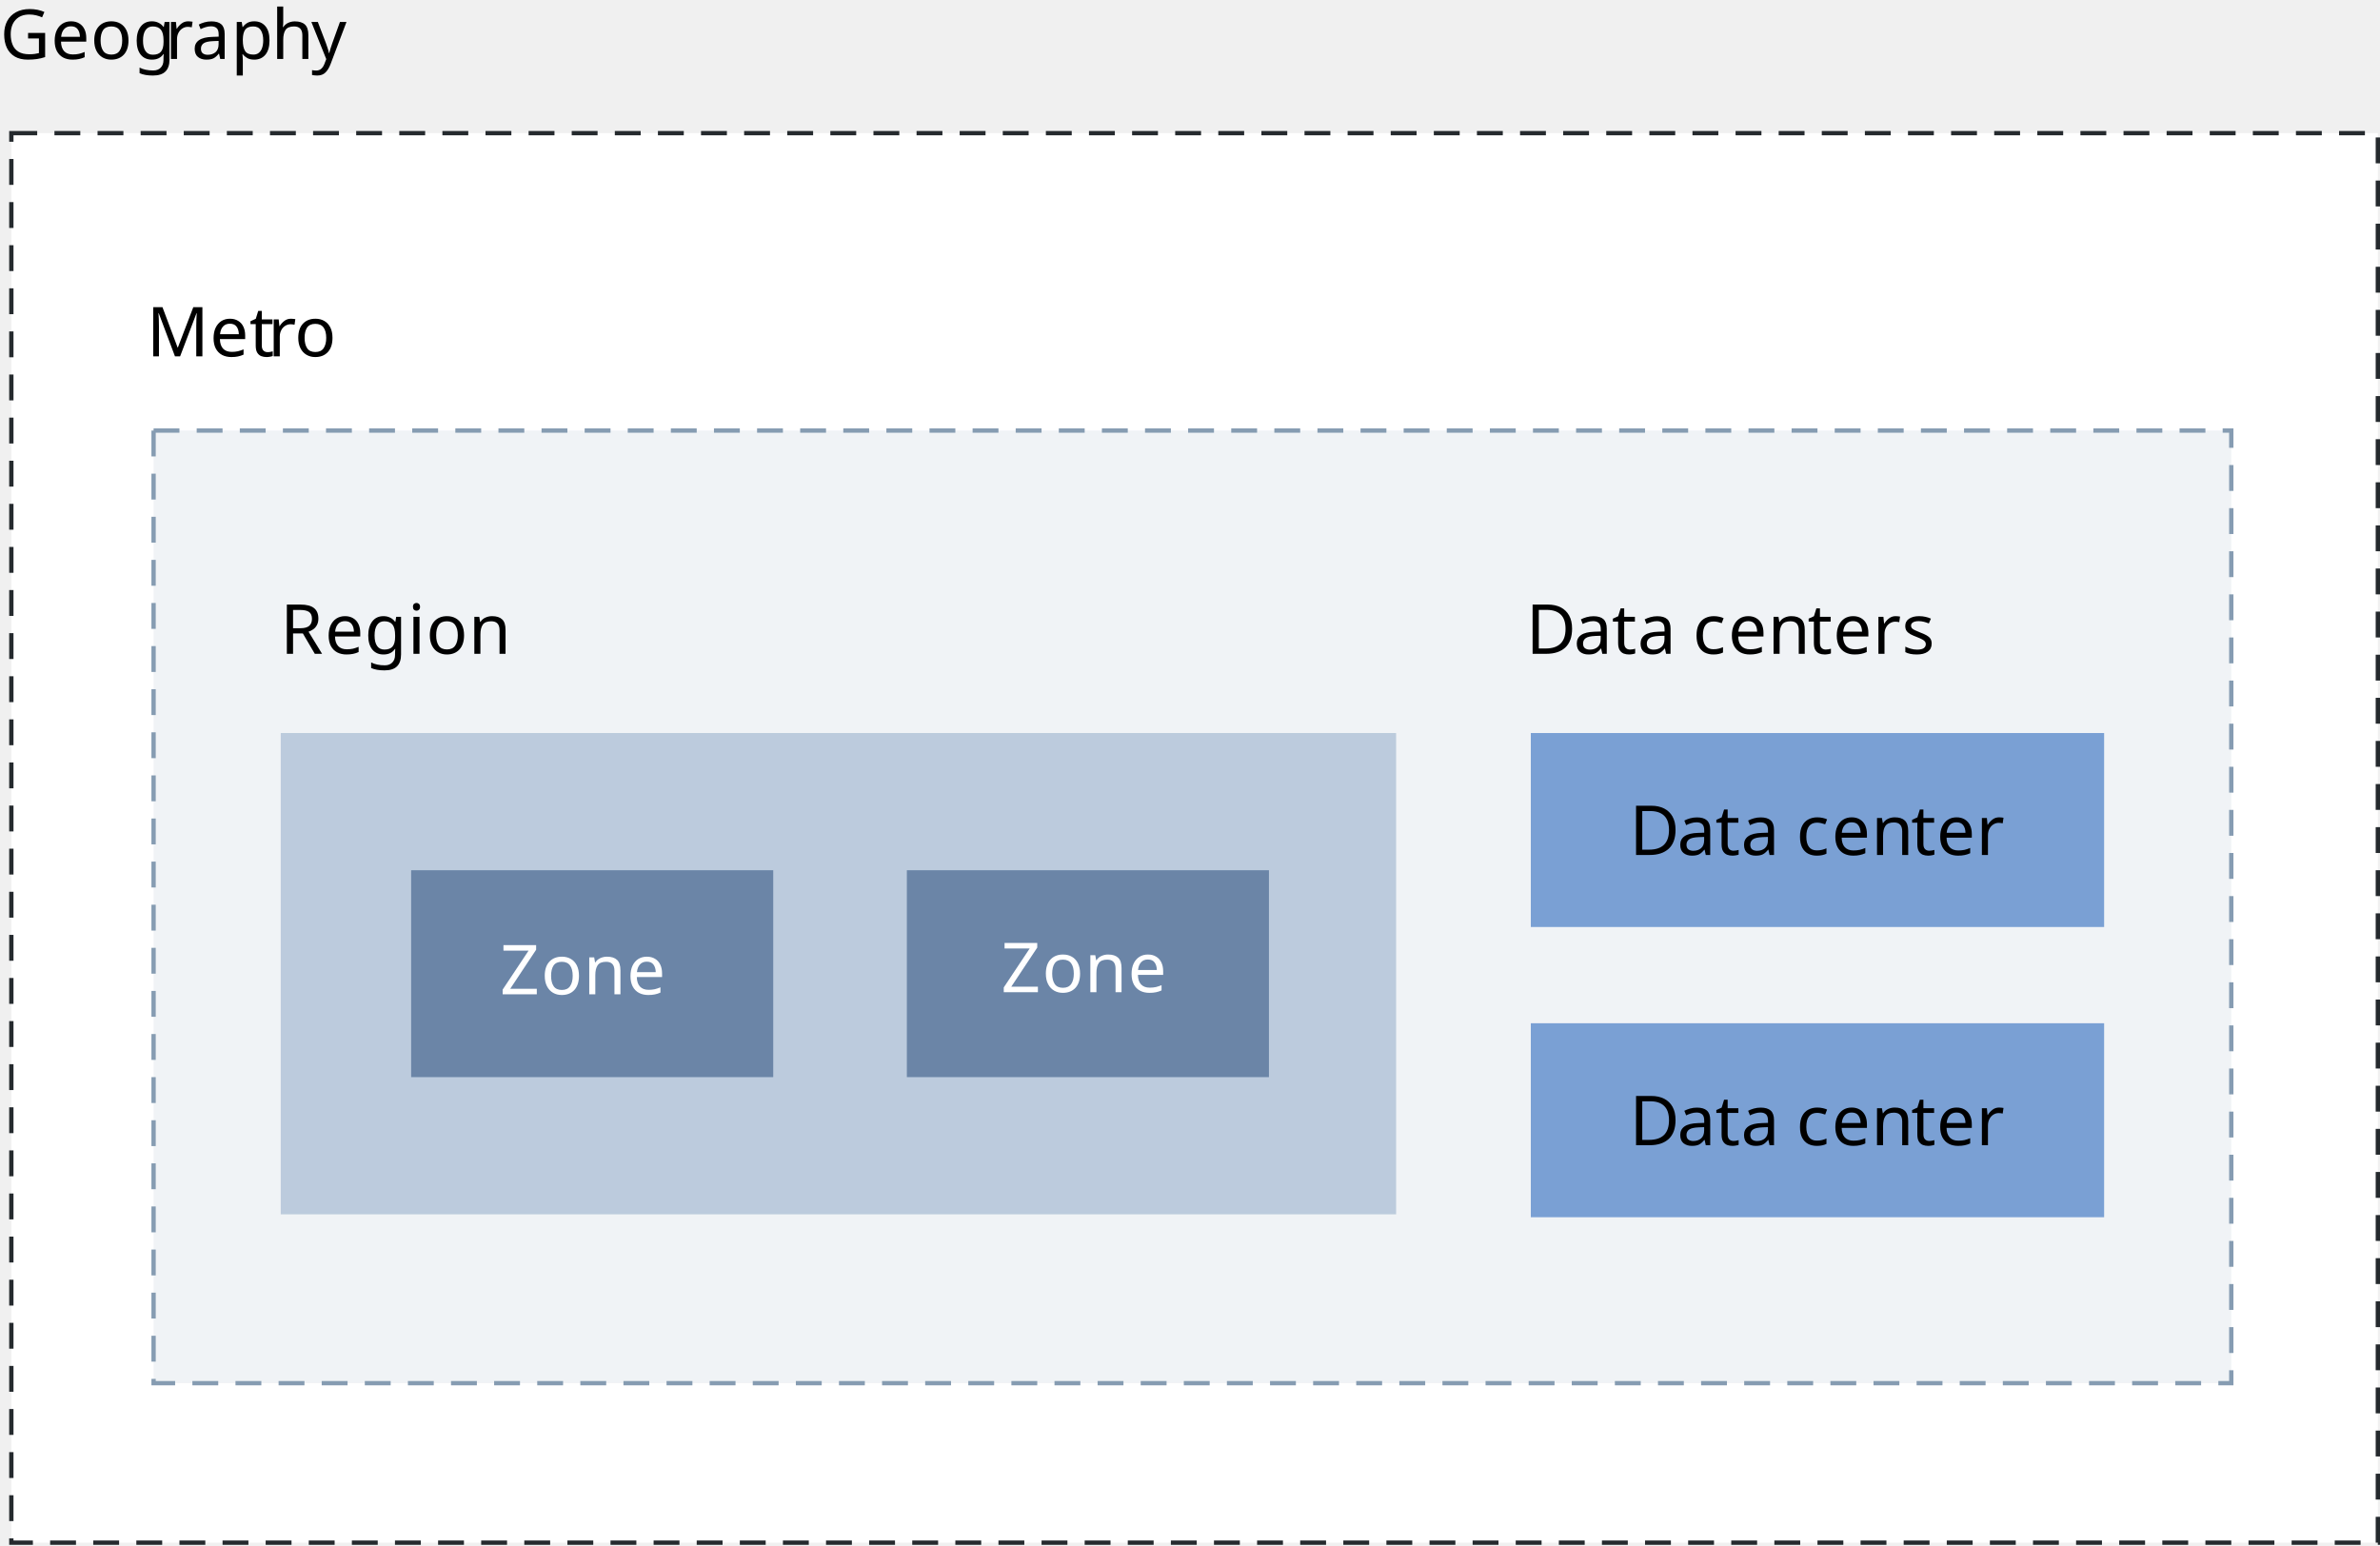
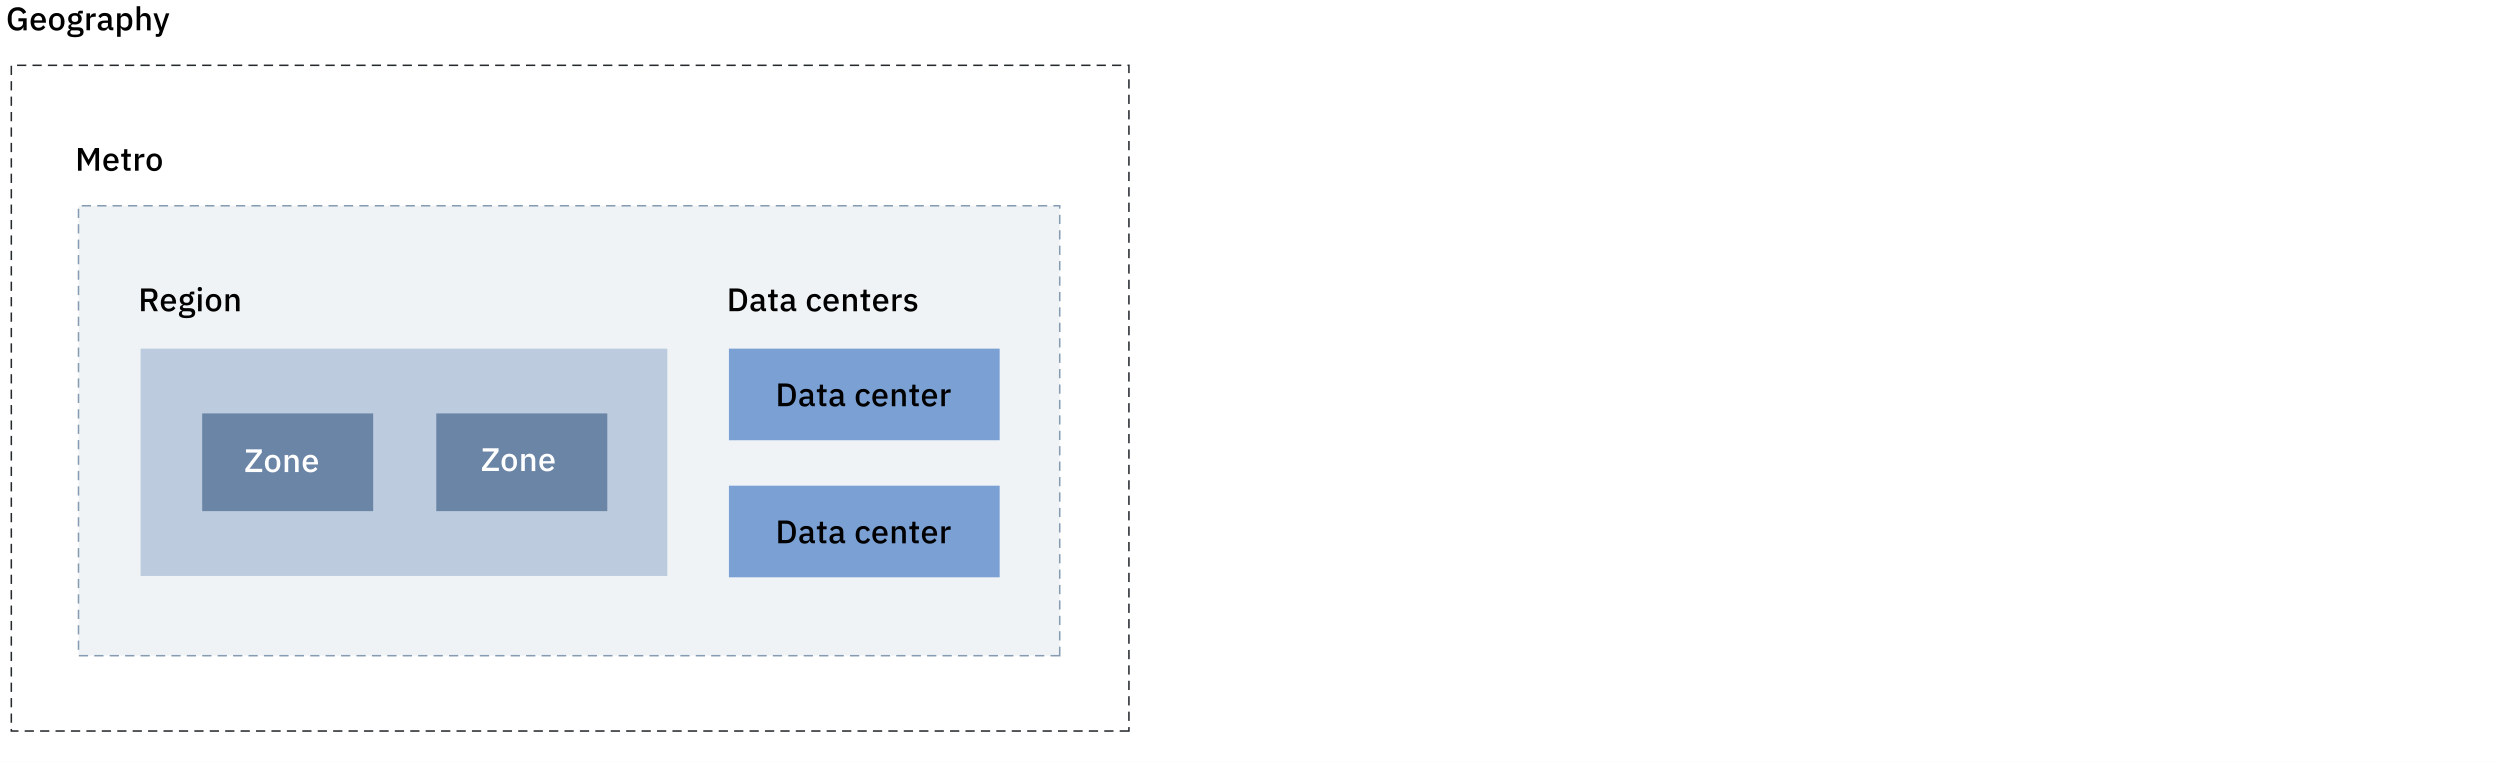
- <svg xmlns="http://www.w3.org/2000/svg" width="7.67in" height="4.98in" viewBox="0 0 552.13 358.29">
-   <rect x="2.63" y="30.79" width="549" height="327" fill="#fff" stroke="#252a2e" stroke-miterlimit="10" stroke-dasharray="6 4" />
-   <rect x="35.63" y="99.79" width="482" height="221" fill="#f0f3f6" stroke="#869cb2" stroke-miterlimit="10" stroke-dasharray="6 4" />
-   <g style="isolation:isolate">
-     <text transform="translate(0 13.58)" font-size="16" font-family="IBMPlexSans-Medium, IBM Plex Sans" font-weight="500" letter-spacing="0.01em" style="isolation:isolate">Geog</text>
-     <text transform="translate(38.3 13.58)" font-size="16" font-family="IBMPlexSans-Medium, IBM Plex Sans" font-weight="500" style="isolation:isolate">r</text>
-     <text transform="translate(44.43 13.58)" font-size="16" font-family="IBMPlexSans-Medium, IBM Plex Sans" font-weight="500" letter-spacing="0.01em" style="isolation:isolate">ap</text>
-     <text transform="translate(62.94 13.58)" font-size="16" font-family="IBMPlexSans-Medium, IBM Plex Sans" font-weight="500" style="isolation:isolate">h</text>
-     <text transform="translate(72.22 13.58)" font-size="16" font-family="IBMPlexSans-Medium, IBM Plex Sans" font-weight="500" letter-spacing="0.01em" style="isolation:isolate">y</text>
-   </g>
-   <g style="isolation:isolate">
-     <text transform="translate(34 82.58)" font-size="16" font-family="IBMPlexSans-Medium, IBM Plex Sans" font-weight="500" letter-spacing="0.01em" style="isolation:isolate">Met</text>
-     <text transform="translate(62.14 82.58)" font-size="16" font-family="IBMPlexSans-Medium, IBM Plex Sans" font-weight="500" style="isolation:isolate">r</text>
-     <text transform="translate(68.32 82.58)" font-size="16" font-family="IBMPlexSans-Medium, IBM Plex Sans" font-weight="500" letter-spacing="0.01em" style="isolation:isolate">o</text>
-   </g>
-   <rect x="65.13" y="169.96" width="258.75" height="111.66" fill="#87a4c4" opacity="0.5" style="isolation:isolate" />
-   <rect x="95.38" y="201.79" width="84" height="48" fill="#1a4072" opacity="0.5" style="isolation:isolate" />
-   <rect x="210.38" y="201.79" width="84" height="48" fill="#1a4072" opacity="0.5" style="isolation:isolate" />
-   <g style="isolation:isolate">
-     <text transform="translate(232.25 230.08)" font-size="16" fill="#fff" font-family="IBMPlexSans-Medium, IBM Plex Sans" font-weight="500" style="isolation:isolate">Z</text>
-     <text transform="translate(241.75 230.08)" font-size="16" fill="#fff" font-family="IBMPlexSans-Medium, IBM Plex Sans" font-weight="500" letter-spacing="0.01em" style="isolation:isolate">one</text>
-   </g>
-   <g style="isolation:isolate">
-     <text transform="translate(116 230.58)" font-size="16" fill="#fff" font-family="IBMPlexSans-Medium, IBM Plex Sans" font-weight="500" style="isolation:isolate">Z</text>
-     <text transform="translate(125.5 230.58)" font-size="16" fill="#fff" font-family="IBMPlexSans-Medium, IBM Plex Sans" font-weight="500" letter-spacing="0.01em" style="isolation:isolate">one</text>
-   </g>
-   <rect x="355.13" y="169.96" width="133" height="45" fill="#7aa0d4" />
-   <g style="isolation:isolate">
-     <text transform="translate(378 198.25)" font-size="16" font-family="IBMPlexSans-Medium, IBM Plex Sans" font-weight="500" letter-spacing="0.01em" style="isolation:isolate">D</text>
-     <text transform="translate(389.06 198.25)" font-size="16" font-family="IBMPlexSans-Medium, IBM Plex Sans" font-weight="500" style="isolation:isolate">a</text>
-     <text transform="translate(397.92 198.25)" font-size="16" font-family="IBMPlexSans-Medium, IBM Plex Sans" font-weight="500" letter-spacing="0.01em" style="isolation:isolate">ta </text>
-     <text transform="translate(416.7 198.25)" font-size="16" font-family="IBMPlexSans-Medium, IBM Plex Sans" font-weight="500" style="isolation:isolate">c</text>
-     <text transform="translate(424.9 198.25)" font-size="16" font-family="IBMPlexSans-Medium, IBM Plex Sans" font-weight="500" letter-spacing="0.01em" style="isolation:isolate">en</text>
-     <text transform="translate(443.33 198.25)" font-size="16" font-family="IBMPlexSans-Medium, IBM Plex Sans" font-weight="500" style="isolation:isolate">t</text>
-     <text transform="translate(449.23 198.25)" font-size="16" font-family="IBMPlexSans-Medium, IBM Plex Sans" font-weight="500" letter-spacing="0.01em" style="isolation:isolate">er</text>
-   </g>
-   <rect x="355.13" y="237.29" width="133" height="45" fill="#7aa0d4" />
-   <g style="isolation:isolate">
-     <text transform="translate(378 265.58)" font-size="16" font-family="IBMPlexSans-Medium, IBM Plex Sans" font-weight="500" letter-spacing="0.01em" style="isolation:isolate">D</text>
-     <text transform="translate(389.06 265.58)" font-size="16" font-family="IBMPlexSans-Medium, IBM Plex Sans" font-weight="500" style="isolation:isolate">a</text>
-     <text transform="translate(397.92 265.58)" font-size="16" font-family="IBMPlexSans-Medium, IBM Plex Sans" font-weight="500" letter-spacing="0.01em" style="isolation:isolate">ta </text>
-     <text transform="translate(416.7 265.58)" font-size="16" font-family="IBMPlexSans-Medium, IBM Plex Sans" font-weight="500" style="isolation:isolate">c</text>
-     <text transform="translate(424.9 265.58)" font-size="16" font-family="IBMPlexSans-Medium, IBM Plex Sans" font-weight="500" letter-spacing="0.01em" style="isolation:isolate">en</text>
-     <text transform="translate(443.33 265.58)" font-size="16" font-family="IBMPlexSans-Medium, IBM Plex Sans" font-weight="500" style="isolation:isolate">t</text>
-     <text transform="translate(449.23 265.58)" font-size="16" font-family="IBMPlexSans-Medium, IBM Plex Sans" font-weight="500" letter-spacing="0.01em" style="isolation:isolate">er</text>
-   </g>
-   <g style="isolation:isolate">
-     <text transform="translate(65 151.58)" font-size="16" font-family="IBMPlexSans-Medium, IBM Plex Sans" font-weight="500" letter-spacing="-0.01em" style="isolation:isolate">R</text>
-     <text transform="translate(75.37 151.58)" font-size="16" font-family="IBMPlexSans-Medium, IBM Plex Sans" font-weight="500" letter-spacing="0.01em" style="isolation:isolate">egion</text>
-   </g>
-   <g style="isolation:isolate">
-     <text transform="translate(354 151.58)" font-size="16" font-family="IBMPlexSans-Medium, IBM Plex Sans" font-weight="500" letter-spacing="0.01em" style="isolation:isolate">D</text>
-     <text transform="translate(365.06 151.58)" font-size="16" font-family="IBMPlexSans-Medium, IBM Plex Sans" font-weight="500" style="isolation:isolate">a</text>
-     <text transform="translate(373.92 151.58)" font-size="16" font-family="IBMPlexSans-Medium, IBM Plex Sans" font-weight="500" letter-spacing="0.01em" style="isolation:isolate">ta </text>
-     <text transform="translate(392.7 151.58)" font-size="16" font-family="IBMPlexSans-Medium, IBM Plex Sans" font-weight="500" style="isolation:isolate">c</text>
-     <text transform="translate(400.9 151.58)" font-size="16" font-family="IBMPlexSans-Medium, IBM Plex Sans" font-weight="500" letter-spacing="0.01em" style="isolation:isolate">en</text>
-     <text transform="translate(419.33 151.58)" font-size="16" font-family="IBMPlexSans-Medium, IBM Plex Sans" font-weight="500" style="isolation:isolate">t</text>
-     <text transform="translate(425.23 151.58)" font-size="16" font-family="IBMPlexSans-Medium, IBM Plex Sans" font-weight="500" letter-spacing="0.01em" style="isolation:isolate">ers</text>
+ <svg xmlns="http://www.w3.org/2000/svg" id="Layer_1" data-name="Layer 1" viewBox="0 0 1621 494">
+   <defs>
+     <style>.cls-1{fill:#fff;}.cls-2{fill:#252a2e;}.cls-3{fill:#f0f3f6;}.cls-4{fill:#869cb2;}.cls-5{opacity:0.5;}.cls-6{fill:#87a4c4;}.cls-7{fill:#1a4072;}.cls-8{fill:#7aa0d4;}</style>
+   </defs>
+   <rect class="cls-1" width="1621" height="494" />
+   <rect class="cls-1" x="7.34" y="42.35" width="724.66" height="431.63" />
+   <path class="cls-2" d="M732.5,474H726v-1h5.5v-2.07h1ZM722,474h-6v-1h6Zm-10,0h-6v-1h6Zm-10,0h-6v-1h6Zm-10,0h-6v-1h6Zm-10,0h-6v-1h6Zm-10,0h-6v-1h6Zm-10,0h-6v-1h6Zm-10,0h-6v-1h6Zm-10,0h-6v-1h6Zm-10,0h-6v-1h6Zm-10,0h-6v-1h6Zm-10,0h-6v-1h6Zm-10,0h-6v-1h6Zm-10,0h-6v-1h6Zm-10,0h-6v-1h6Zm-10,0h-6v-1h6Zm-10,0h-6v-1h6Zm-10,0h-6v-1h6Zm-10,0h-6v-1h6Zm-10,0h-6v-1h6Zm-10,0h-6v-1h6Zm-10,0h-6v-1h6Zm-10,0h-6v-1h6Zm-10,0h-6v-1h6Zm-10,0h-6v-1h6Zm-10,0h-6v-1h6Zm-10,0h-6v-1h6Zm-10,0h-6v-1h6Zm-10,0h-6v-1h6Zm-10,0h-6v-1h6Zm-10,0h-6v-1h6Zm-10,0h-6v-1h6Zm-10,0h-6v-1h6Zm-10,0h-6v-1h6Zm-10,0h-6v-1h6Zm-10,0h-6v-1h6Zm-10,0h-6v-1h6Zm-10,0h-6v-1h6Zm-10,0h-6v-1h6Zm-10,0h-6v-1h6Zm-10,0h-6v-1h6Zm-10,0h-6v-1h6Zm-10,0h-6v-1h6Zm-10,0h-6v-1h6Zm-10,0h-6v-1h6Zm-10,0h-6v-1h6Zm-10,0h-6v-1h6Zm-10,0h-6v-1h6Zm-10,0h-6v-1h6Zm-10,0h-6v-1h6Zm-10,0h-6v-1h6Zm-10,0h-6v-1h6Zm-10,0h-6v-1h6Zm-10,0h-6v-1h6Zm-10,0h-6v-1h6Zm-10,0h-6v-1h6Zm-10,0h-6v-1h6Zm-10,0h-6v-1h6Zm-10,0h-6v-1h6Zm-10,0h-6v-1h6Zm-10,0h-6v-1h6Zm-10,0h-6v-1h6Zm-10,0H96v-1h6Zm-10,0H86v-1h6Zm-10,0H76v-1h6Zm-10,0H66v-1h6Zm-10,0H56v-1h6Zm-10,0H46v-1h6Zm-10,0H36v-1h6Zm-10,0H26v-1h6Zm-10,0H16v-1h6Zm-10,0H6.84v-1.85h1V473H12Zm-4.16-5.85h-1v-6h1Zm724.66-1.22h-1v-6h1ZM7.84,458.13h-1v-6h1Zm724.66-1.22h-1v-6h1ZM7.84,448.13h-1v-6h1Zm724.66-1.22h-1v-6h1ZM7.84,438.13h-1v-6h1Zm724.66-1.22h-1v-6h1ZM7.84,428.13h-1v-6h1Zm724.66-1.22h-1v-6h1ZM7.84,418.13h-1v-6h1Zm724.66-1.22h-1v-6h1ZM7.84,408.13h-1v-6h1Zm724.66-1.22h-1v-6h1ZM7.84,398.13h-1v-6h1Zm724.66-1.22h-1v-6h1ZM7.84,388.13h-1v-6h1Zm724.66-1.22h-1v-6h1ZM7.84,378.13h-1v-6h1Zm724.66-1.22h-1v-6h1ZM7.84,368.13h-1v-6h1Zm724.66-1.22h-1v-6h1ZM7.84,358.13h-1v-6h1Zm724.66-1.22h-1v-6h1ZM7.84,348.13h-1v-6h1Zm724.66-1.22h-1v-6h1ZM7.84,338.13h-1v-6h1Zm724.66-1.22h-1v-6h1ZM7.84,328.13h-1v-6h1Zm724.66-1.22h-1v-6h1ZM7.84,318.13h-1v-6h1Zm724.66-1.22h-1v-6h1ZM7.84,308.13h-1v-6h1Zm724.66-1.22h-1v-6h1ZM7.84,298.13h-1v-6h1Zm724.66-1.22h-1v-6h1ZM7.84,288.13h-1v-6h1Zm724.66-1.22h-1v-6h1ZM7.84,278.13h-1v-6h1Zm724.66-1.22h-1v-6h1ZM7.84,268.13h-1v-6h1Zm724.66-1.22h-1v-6h1ZM7.84,258.13h-1v-6h1Zm724.66-1.22h-1v-6h1ZM7.84,248.13h-1v-6h1Zm724.66-1.22h-1v-6h1ZM7.84,238.13h-1v-6h1Zm724.66-1.22h-1v-6h1ZM7.84,228.13h-1v-6h1Zm724.66-1.22h-1v-6h1ZM7.84,218.13h-1v-6h1Zm724.66-1.22h-1v-6h1ZM7.84,208.13h-1v-6h1Zm724.66-1.22h-1v-6h1ZM7.84,198.13h-1v-6h1Zm724.66-1.22h-1v-6h1ZM7.84,188.13h-1v-6h1Zm724.66-1.22h-1v-6h1ZM7.84,178.13h-1v-6h1Zm724.66-1.22h-1v-6h1ZM7.84,168.13h-1v-6h1Zm724.66-1.22h-1v-6h1ZM7.84,158.13h-1v-6h1Zm724.66-1.22h-1v-6h1ZM7.84,148.13h-1v-6h1Zm724.66-1.22h-1v-6h1ZM7.84,138.13h-1v-6h1Zm724.66-1.22h-1v-6h1ZM7.84,128.13h-1v-6h1Zm724.66-1.22h-1v-6h1ZM7.84,118.13h-1v-6h1Zm724.66-1.22h-1v-6h1ZM7.84,108.13h-1v-6h1Zm724.66-1.22h-1v-6h1ZM7.84,98.13h-1v-6h1ZM732.5,96.91h-1v-6h1ZM7.84,88.13h-1v-6h1ZM732.5,86.91h-1v-6h1ZM7.84,78.13h-1v-6h1ZM732.5,76.91h-1v-6h1ZM7.84,68.13h-1v-6h1ZM732.5,66.91h-1v-6h1ZM7.84,58.13h-1v-6h1ZM732.5,56.91h-1v-6h1ZM7.84,48.13h-1v-6h1ZM732.5,46.91h-1V42.35h-.44v-1h1.44Zm-5.44-4.56h-6v-1h6Zm-10,0h-6v-1h6Zm-10,0h-6v-1h6Zm-10,0h-6v-1h6Zm-10,0h-6v-1h6Zm-10,0h-6v-1h6Zm-10,0h-6v-1h6Zm-10,0h-6v-1h6Zm-10,0h-6v-1h6Zm-10,0h-6v-1h6Zm-10,0h-6v-1h6Zm-10,0h-6v-1h6Zm-10,0h-6v-1h6Zm-10,0h-6v-1h6Zm-10,0h-6v-1h6Zm-10,0h-6v-1h6Zm-10,0h-6v-1h6Zm-10,0h-6v-1h6Zm-10,0h-6v-1h6Zm-10,0h-6v-1h6Zm-10,0h-6v-1h6Zm-10,0h-6v-1h6Zm-10,0h-6v-1h6Zm-10,0h-6v-1h6Zm-10,0h-6v-1h6Zm-10,0h-6v-1h6Zm-10,0h-6v-1h6Zm-10,0h-6v-1h6Zm-10,0h-6v-1h6Zm-10,0h-6v-1h6Zm-10,0h-6v-1h6Zm-10,0h-6v-1h6Zm-10,0h-6v-1h6Zm-10,0h-6v-1h6Zm-10,0h-6v-1h6Zm-10,0h-6v-1h6Zm-10,0h-6v-1h6Zm-10,0h-6v-1h6Zm-10,0h-6v-1h6Zm-10,0h-6v-1h6Zm-10,0h-6v-1h6Zm-10,0h-6v-1h6Zm-10,0h-6v-1h6Zm-10,0h-6v-1h6Zm-10,0h-6v-1h6Zm-10,0h-6v-1h6Zm-10,0h-6v-1h6Zm-10,0h-6v-1h6Zm-10,0h-6v-1h6Zm-10,0h-6v-1h6Zm-10,0h-6v-1h6Zm-10,0h-6v-1h6Zm-10,0h-6v-1h6Zm-10,0h-6v-1h6Zm-10,0h-6v-1h6Zm-10,0h-6v-1h6Zm-10,0h-6v-1h6Zm-10,0h-6v-1h6Zm-10,0h-6v-1h6Zm-10,0h-6v-1h6Zm-10,0h-6v-1h6Zm-10,0h-6v-1h6Zm-10,0h-6v-1h6Zm-10,0h-6v-1h6Zm-10,0h-6v-1h6Zm-10,0h-6v-1h6Zm-10,0h-6v-1h6Zm-10,0h-6v-1h6Zm-10,0h-6v-1h6Zm-10,0h-6v-1h6Zm-10,0h-6v-1h6Zm-10,0h-6v-1h6Z" transform="translate(0 0.5)" />
+   <rect class="cls-3" x="50.9" y="133.43" width="636.22" height="291.71" />
+   <path class="cls-4" d="M687.62,425.14h-6.5v-1h5.5v-5.36h1Zm-10.5,0h-6v-1h6Zm-10,0h-6v-1h6Zm-10,0h-6v-1h6Zm-10,0h-6v-1h6Zm-10,0h-6v-1h6Zm-10,0h-6v-1h6Zm-10,0h-6v-1h6Zm-10,0h-6v-1h6Zm-10,0h-6v-1h6Zm-10,0h-6v-1h6Zm-10,0h-6v-1h6Zm-10,0h-6v-1h6Zm-10,0h-6v-1h6Zm-10,0h-6v-1h6Zm-10,0h-6v-1h6Zm-10,0h-6v-1h6Zm-10,0h-6v-1h6Zm-10,0h-6v-1h6Zm-10,0h-6v-1h6Zm-10,0h-6v-1h6Zm-10,0h-6v-1h6Zm-10,0h-6v-1h6Zm-10,0h-6v-1h6Zm-10,0h-6v-1h6Zm-10,0h-6v-1h6Zm-10,0h-6v-1h6Zm-10,0h-6v-1h6Zm-10,0h-6v-1h6Zm-10,0h-6v-1h6Zm-10,0h-6v-1h6Zm-10,0h-6v-1h6Zm-10,0h-6v-1h6Zm-10,0h-6v-1h6Zm-10,0h-6v-1h6Zm-10,0h-6v-1h6Zm-10,0h-6v-1h6Zm-10,0h-6v-1h6Zm-10,0h-6v-1h6Zm-10,0h-6v-1h6Zm-10,0h-6v-1h6Zm-10,0h-6v-1h6Zm-10,0h-6v-1h6Zm-10,0h-6v-1h6Zm-10,0h-6v-1h6Zm-10,0h-6v-1h6Zm-10,0h-6v-1h6Zm-10,0h-6v-1h6Zm-10,0h-6v-1h6Zm-10,0h-6v-1h6Zm-10,0h-6v-1h6Zm-10,0h-6v-1h6Zm-10,0h-6v-1h6Zm-10,0h-6v-1h6Zm-10,0h-6v-1h6Zm-10,0h-6v-1h6Zm-10,0h-6v-1h6Zm-10,0h-6v-1h6Zm-10,0h-6v-1h6Zm-10,0h-6v-1h6Zm-10,0h-6v-1h6Zm-10,0h-6v-1h6Zm-10,0h-6v-1h6Zm-10,0h-6v-1h6Zm-5.72-4.28h-1v-6h1Zm636.22-6.08h-1v-6h1ZM51.4,410.86h-1v-6h1Zm636.22-6.08h-1v-6h1ZM51.4,400.86h-1v-6h1Zm636.22-6.08h-1v-6h1ZM51.4,390.86h-1v-6h1Zm636.22-6.08h-1v-6h1ZM51.4,380.86h-1v-6h1Zm636.22-6.08h-1v-6h1ZM51.4,370.86h-1v-6h1Zm636.22-6.08h-1v-6h1ZM51.4,360.86h-1v-6h1Zm636.22-6.08h-1v-6h1ZM51.4,350.86h-1v-6h1Zm636.22-6.08h-1v-6h1ZM51.4,340.86h-1v-6h1Zm636.22-6.08h-1v-6h1ZM51.4,330.86h-1v-6h1Zm636.22-6.08h-1v-6h1ZM51.4,320.86h-1v-6h1Zm636.22-6.08h-1v-6h1ZM51.4,310.86h-1v-6h1Zm636.22-6.08h-1v-6h1ZM51.4,300.86h-1v-6h1Zm636.22-6.08h-1v-6h1ZM51.4,290.86h-1v-6h1Zm636.22-6.08h-1v-6h1ZM51.4,280.86h-1v-6h1Zm636.22-6.08h-1v-6h1ZM51.4,270.86h-1v-6h1Zm636.22-6.08h-1v-6h1ZM51.4,260.86h-1v-6h1Zm636.22-6.08h-1v-6h1ZM51.4,250.86h-1v-6h1Zm636.22-6.08h-1v-6h1ZM51.4,240.86h-1v-6h1Zm636.22-6.08h-1v-6h1ZM51.4,230.86h-1v-6h1Zm636.22-6.08h-1v-6h1ZM51.4,220.86h-1v-6h1Zm636.22-6.08h-1v-6h1ZM51.4,210.86h-1v-6h1Zm636.22-6.08h-1v-6h1ZM51.4,200.86h-1v-6h1Zm636.22-6.08h-1v-6h1ZM51.4,190.86h-1v-6h1Zm636.22-6.08h-1v-6h1ZM51.4,180.86h-1v-6h1Zm636.22-6.08h-1v-6h1ZM51.4,170.86h-1v-6h1Zm636.22-6.08h-1v-6h1ZM51.4,160.86h-1v-6h1Zm636.22-6.08h-1v-6h1ZM51.4,150.86h-1v-6h1Zm636.22-6.08h-1v-6h1ZM51.4,140.86h-1v-6h1Zm636.22-6.08h-1v-1.35H683v-1h4.65ZM679,133.43h-6v-1h6Zm-10,0h-6v-1h6Zm-10,0h-6v-1h6Zm-10,0h-6v-1h6Zm-10,0h-6v-1h6Zm-10,0h-6v-1h6Zm-10,0h-6v-1h6Zm-10,0h-6v-1h6Zm-10,0h-6v-1h6Zm-10,0h-6v-1h6Zm-10,0h-6v-1h6Zm-10,0h-6v-1h6Zm-10,0h-6v-1h6Zm-10,0h-6v-1h6Zm-10,0h-6v-1h6Zm-10,0h-6v-1h6Zm-10,0h-6v-1h6Zm-10,0h-6v-1h6Zm-10,0h-6v-1h6Zm-10,0h-6v-1h6Zm-10,0h-6v-1h6Zm-10,0h-6v-1h6Zm-10,0h-6v-1h6Zm-10,0h-6v-1h6Zm-10,0h-6v-1h6Zm-10,0h-6v-1h6Zm-10,0h-6v-1h6Zm-10,0h-6v-1h6Zm-10,0h-6v-1h6Zm-10,0h-6v-1h6Zm-10,0h-6v-1h6Zm-10,0h-6v-1h6Zm-10,0h-6v-1h6Zm-10,0h-6v-1h6Zm-10,0h-6v-1h6Zm-10,0h-6v-1h6Zm-10,0h-6v-1h6Zm-10,0h-6v-1h6Zm-10,0h-6v-1h6Zm-10,0h-6v-1h6Zm-10,0h-6v-1h6Zm-10,0h-6v-1h6Zm-10,0h-6v-1h6Zm-10,0h-6v-1h6Zm-10,0h-6v-1h6Zm-10,0h-6v-1h6Zm-10,0h-6v-1h6Zm-10,0h-6v-1h6Zm-10,0h-6v-1h6Zm-10,0h-6v-1h6Zm-10,0h-6v-1h6Zm-10,0h-6v-1h6Zm-10,0h-6v-1h6Zm-10,0h-6v-1h6Zm-10,0h-6v-1h6Zm-10,0h-6v-1h6Zm-10,0h-6v-1h6Zm-10,0h-6v-1h6Zm-10,0H93v-1h6Zm-10,0H83v-1h6Zm-10,0H73v-1h6Zm-10,0H63v-1h6Zm-10,0H53v-1h6Z" transform="translate(0 0.5)" />
+   <path d="M15.17,16.9h-.09c-.3,1.42-1.73,2.5-4,2.5C7.6,19.4,5,16.71,5,11.77S7.6,4.15,11.47,4.15A5.72,5.72,0,0,1,17,7.46L15,8.6a3.64,3.64,0,0,0-3.55-2.32c-2.32,0-3.89,1.59-3.89,4.29V13c0,2.7,1.57,4.28,3.89,4.28,1.86,0,3.48-1,3.48-2.78V13.33h-3v-2h5.35v7.85H15.17Z" transform="translate(0 0.5)" />
+   <path d="M19.83,13.65c0-3.5,1.92-5.74,5.05-5.74s4.88,2.43,4.88,5.47v.86H22.22v.36a2.7,2.7,0,0,0,2.89,2.9A3.22,3.22,0,0,0,28,15.85l1.36,1.33a5.11,5.11,0,0,1-4.48,2.22C21.75,19.4,19.83,17.16,19.83,13.65Zm2.39-1.08v.15h5.11v-.21c0-1.69-.93-2.81-2.45-2.81A2.65,2.65,0,0,0,22.22,12.57Z" transform="translate(0 0.5)" />
+   <path d="M31.74,13.65c0-3.5,2-5.74,5.05-5.74s5.05,2.24,5.05,5.74-2,5.75-5.05,5.75S31.74,17.16,31.74,13.65Zm7.67.93V12.72c0-1.94-1.06-2.91-2.62-2.91s-2.62,1-2.62,2.91v1.86c0,1.94,1.06,2.92,2.62,2.92S39.41,16.52,39.41,14.58Z" transform="translate(0 0.5)" />
+   <path d="M48.62,23.62c-3.59,0-5-1-5-2.64a2.06,2.06,0,0,1,1.88-2.11v-.23A1.68,1.68,0,0,1,44.27,17c0-1.14.88-1.69,1.94-1.95v-.08a3.42,3.42,0,0,1-2-3.25c0-2.24,1.59-3.76,4.38-3.76a5.14,5.14,0,0,1,2,.34V8c0-1,.46-1.56,1.44-1.56h1.69V8.25H51.45v.44a3.44,3.44,0,0,1,1.54,3c0,2.21-1.61,3.71-4.39,3.71a5.63,5.63,0,0,1-1.44-.17c-.55.19-1.06.55-1.06,1.1s.57.83,1.55.83h2.7c2.7,0,3.84,1.14,3.84,3C54.19,22.46,52.57,23.62,48.62,23.62ZM50,19.18H46.32a1.42,1.42,0,0,0-.76,1.27c0,.89.65,1.5,2.36,1.5h1.44c1.79,0,2.68-.51,2.68-1.52C52,19.67,51.53,19.18,50,19.18Zm.7-7.32v-.43c0-1.24-.78-1.85-2.13-1.85s-2.14.61-2.14,1.85v.43c0,1.24.78,1.86,2.14,1.86S50.73,13.1,50.73,11.86Z" transform="translate(0 0.5)" />
+   <path d="M56.07,19.14v-11h2.3v2.11h.11a2.91,2.91,0,0,1,3-2.11h.61v2.22H61.2c-1.81,0-2.83.61-2.83,1.75v7Z" transform="translate(0 0.5)" />
+   <path d="M72.21,19.14a1.9,1.9,0,0,1-2-1.83h-.1a3.07,3.07,0,0,1-3.21,2.09c-2.26,0-3.55-1.29-3.55-3.28,0-2.17,1.62-3.29,4.69-3.29h2V11.9c0-1.33-.72-2.11-2.26-2.11a2.91,2.91,0,0,0-2.62,1.5L63.78,10a4.46,4.46,0,0,1,4.14-2.13c2.83,0,4.41,1.39,4.41,3.84v5.51H73.5v1.88ZM70,15.89V14.31H68.09c-1.61,0-2.39.52-2.39,1.47v.39c0,1,.72,1.47,1.86,1.47C69,17.64,70,17,70,15.89Z" transform="translate(0 0.5)" />
+   <path d="M75.92,8.16h2.31V10h.1a3.12,3.12,0,0,1,3.09-2.07c2.76,0,4.37,2.13,4.37,5.74s-1.61,5.75-4.37,5.75a3.16,3.16,0,0,1-3.09-2.07h-.1v6H75.92Zm7.44,6.44V12.7a2.58,2.58,0,0,0-2.64-2.81c-1.4,0-2.49.76-2.49,1.88v3.76c0,1.12,1.09,1.88,2.49,1.88A2.58,2.58,0,0,0,83.36,14.6Z" transform="translate(0 0.5)" />
+   <path d="M88.6,3.52h2.3V10H91a3.07,3.07,0,0,1,3.09-2.07c2.23,0,3.57,1.56,3.57,4.26v7H95.35V12.45c0-1.69-.65-2.56-2.07-2.56-1.2,0-2.38.62-2.38,1.88v7.37H88.6Z" transform="translate(0 0.5)" />
+   <path d="M107.58,8.16h2.22l-4.63,13.16a2.56,2.56,0,0,1-2.89,2.05H101V21.49h1.86l.63-1.86-4-11.47h2.3l2.2,6.46.63,2.39h.11l.69-2.39Z" transform="translate(0 0.5)" />
+   <path d="M50.56,95.48h2.83l4,7.5h.13l4-7.5h2.7v14.74H61.84V98.94h-.11l-1.16,2.39-3.23,5.89-3.23-5.89L53,98.94h-.11v11.28H50.56Z" transform="translate(0 0.5)" />
+   <path d="M67,104.73c0-3.51,1.92-5.75,5-5.75s4.88,2.43,4.88,5.47v.87H69.4v.36a2.69,2.69,0,0,0,2.89,2.89,3.24,3.24,0,0,0,2.9-1.64l1.35,1.33a5.1,5.1,0,0,1-4.48,2.21C68.93,110.47,67,108.23,67,104.73Zm2.39-1.08v.15h5.11v-.21c0-1.69-.93-2.81-2.45-2.81A2.64,2.64,0,0,0,69.4,103.65Z" transform="translate(0 0.5)" />
+   <path d="M82.7,110.22a2.18,2.18,0,0,1-2.42-2.39v-6.71H78.57V99.24h.92c.76,0,1-.32,1-1.08V96.24h2.07v3h2.3v1.88h-2.3v7.22h2.13v1.88Z" transform="translate(0 0.5)" />
+   <path d="M87.54,110.22v-11h2.3v2.11H90a2.91,2.91,0,0,1,3-2.11h.61v2.22h-.91c-1.81,0-2.83.61-2.83,1.75v7Z" transform="translate(0 0.5)" />
+   <path d="M95,104.73c0-3.51,2-5.75,5-5.75s5,2.24,5,5.75-2,5.74-5,5.74S95,108.23,95,104.73Zm7.67.93V103.8c0-1.94-1.06-2.91-2.62-2.91s-2.62,1-2.62,2.91v1.86c0,1.94,1.06,2.91,2.62,2.91S102.62,107.6,102.62,105.66Z" transform="translate(0 0.5)" />
+   <g id="content">
+     <g id="Region">
+       <g class="cls-5">
+         <rect class="cls-6" x="91.16" y="226.05" width="341.54" height="147.39" />
+       </g>
+       <g class="cls-5">
+         <rect class="cls-7" x="131.09" y="268.06" width="110.88" height="63.36" />
+       </g>
+       <g class="cls-5">
+         <rect class="cls-7" x="282.88" y="268.06" width="110.88" height="63.36" />
+       </g>
+       <path class="cls-1" d="M323.45,304.91H312.53v-2.13l8-10.49H313v-2.12h10.26v2.14l-8,10.49h8.24Z" transform="translate(0 0.5)" />
+       <path class="cls-1" d="M325.2,299.42c0-3.5,2-5.74,5.05-5.74s5,2.24,5,5.74-2,5.75-5,5.75S325.2,302.93,325.2,299.42Zm7.67.93v-1.86c0-1.94-1.06-2.91-2.62-2.91s-2.62,1-2.62,2.91v1.86c0,1.94,1.05,2.92,2.62,2.92S332.87,302.29,332.87,300.35Z" transform="translate(0 0.5)" />
+       <path class="cls-1" d="M338,304.91v-11h2.3v1.82h.11a3.06,3.06,0,0,1,3.08-2.07c2.24,0,3.57,1.56,3.57,4.26v7h-2.3v-6.67c0-1.71-.66-2.58-2.07-2.58-1.21,0-2.39.62-2.39,1.9v7.35Z" transform="translate(0 0.5)" />
+       <path class="cls-1" d="M349.7,299.42c0-3.5,1.92-5.74,5.05-5.74s4.87,2.43,4.87,5.47V300h-7.54v.36a2.7,2.7,0,0,0,2.9,2.9,3.22,3.22,0,0,0,2.89-1.65l1.35,1.33a5.09,5.09,0,0,1-4.47,2.22C351.62,305.17,349.7,302.93,349.7,299.42Zm2.38-1.07v.14h5.12v-.21c0-1.69-.93-2.81-2.45-2.81A2.65,2.65,0,0,0,352.08,298.35Z" transform="translate(0 0.5)" />
+       <path class="cls-1" d="M170,305.57H159.08v-2.13l8-10.49h-7.58v-2.12h10.26V293l-8,10.49H170Z" transform="translate(0 0.5)" />
+       <path class="cls-1" d="M171.75,300.08c0-3.5,2-5.74,5.05-5.74s5,2.24,5,5.74-2,5.75-5,5.75S171.75,303.59,171.75,300.08Zm7.67.93v-1.86c0-1.94-1.06-2.91-2.62-2.91s-2.62,1-2.62,2.91V301c0,1.95,1.06,2.92,2.62,2.92S179.42,303,179.42,301Z" transform="translate(0 0.5)" />
+       <path class="cls-1" d="M184.57,305.57v-11h2.31v1.82h.1a3.07,3.07,0,0,1,3.08-2.07c2.24,0,3.57,1.56,3.57,4.26v7h-2.3V298.9c0-1.71-.65-2.58-2.07-2.58-1.2,0-2.38.62-2.38,1.9v7.35Z" transform="translate(0 0.5)" />
+       <path class="cls-1" d="M196.25,300.08c0-3.5,1.92-5.74,5.05-5.74s4.88,2.43,4.88,5.47v.86h-7.54V301a2.7,2.7,0,0,0,2.89,2.9,3.25,3.25,0,0,0,2.9-1.65l1.35,1.33a5.11,5.11,0,0,1-4.48,2.22C198.17,305.83,196.25,303.59,196.25,300.08Zm2.39-1.07v.14h5.11v-.21c0-1.69-.93-2.81-2.45-2.81A2.65,2.65,0,0,0,198.64,299Z" transform="translate(0 0.5)" />
+     </g>
+     <g id="data_center" data-name="data center">
+       <rect class="cls-8" x="472.63" y="226.05" width="175.55" height="59.4" />
+       <path d="M504.63,248.16h5.21c3.76,0,6.23,2.45,6.23,7.37s-2.47,7.37-6.23,7.37h-5.21Zm5.21,12.62c2.2,0,3.68-1.41,3.68-4.07v-2.37c0-2.66-1.48-4.07-3.68-4.07H507v10.51Z" transform="translate(0 0.5)" />
+       <path d="M527.1,262.9a1.9,1.9,0,0,1-2-1.84H525a3.07,3.07,0,0,1-3.21,2.09c-2.26,0-3.55-1.29-3.55-3.27,0-2.18,1.63-3.3,4.69-3.3h2v-.93c0-1.33-.72-2.11-2.26-2.11A2.91,2.91,0,0,0,520,255l-1.37-1.25a4.46,4.46,0,0,1,4.14-2.13c2.83,0,4.41,1.4,4.41,3.84V261h1.17v1.88Zm-2.18-3.26v-1.58H523c-1.61,0-2.39.53-2.39,1.48v.38c0,1,.72,1.48,1.86,1.48C523.87,261.4,524.92,260.72,524.92,259.64Z" transform="translate(0 0.5)" />
+       <path d="M533.79,262.9a2.19,2.19,0,0,1-2.43-2.39v-6.72h-1.71v-1.87h.93c.76,0,1-.32,1-1.08v-1.92h2.07v3H536v1.87h-2.3V261h2.13v1.88Z" transform="translate(0 0.5)" />
+       <path d="M546.68,262.9a1.9,1.9,0,0,1-2-1.84h-.11a3.05,3.05,0,0,1-3.21,2.09c-2.26,0-3.54-1.29-3.54-3.27,0-2.18,1.62-3.3,4.68-3.3h2v-.93c0-1.33-.72-2.11-2.26-2.11a2.91,2.91,0,0,0-2.62,1.5l-1.37-1.25a4.46,4.46,0,0,1,4.14-2.13c2.83,0,4.41,1.4,4.41,3.84V261H548v1.88Zm-2.18-3.26v-1.58h-1.94c-1.61,0-2.39.53-2.39,1.48v.38c0,1,.72,1.48,1.86,1.48C543.44,261.4,544.5,260.72,544.5,259.64Z" transform="translate(0 0.5)" />
+       <path d="M554.81,257.41c0-3.51,1.81-5.75,5-5.75a4.23,4.23,0,0,1,4.24,2.7l-1.9.89a2.27,2.27,0,0,0-2.34-1.67c-1.69,0-2.56,1.17-2.56,2.85v2c0,1.69.87,2.85,2.56,2.85a2.64,2.64,0,0,0,2.58-1.82l1.75.93a4.33,4.33,0,0,1-4.33,2.79C556.62,263.15,554.81,260.91,554.81,257.41Z" transform="translate(0 0.5)" />
+       <path d="M565.62,257.41c0-3.51,1.92-5.75,5-5.75s4.87,2.43,4.87,5.47V258H568v.36a2.7,2.7,0,0,0,2.9,2.89,3.2,3.2,0,0,0,2.89-1.65l1.35,1.33a5.09,5.09,0,0,1-4.47,2.22C567.54,263.15,565.62,260.91,565.62,257.41Zm2.38-1.08v.15h5.12v-.21c0-1.69-.93-2.81-2.45-2.81A2.65,2.65,0,0,0,568,256.33Z" transform="translate(0 0.5)" />
+       <path d="M578.27,262.9v-11h2.3v1.81h.11a3.06,3.06,0,0,1,3.08-2.07c2.24,0,3.57,1.56,3.57,4.27v7H585v-6.68c0-1.71-.66-2.57-2.07-2.57-1.21,0-2.39.61-2.39,1.9v7.35Z" transform="translate(0 0.5)" />
+       <path d="M593.73,262.9a2.18,2.18,0,0,1-2.43-2.39v-6.72h-1.71v-1.87h.93c.76,0,1-.32,1-1.08v-1.92h2.07v3h2.3v1.87h-2.3V261h2.13v1.88Z" transform="translate(0 0.5)" />
+       <path d="M597.74,257.41c0-3.51,1.92-5.75,5-5.75s4.88,2.43,4.88,5.47V258h-7.54v.36a2.69,2.69,0,0,0,2.89,2.89,3.2,3.2,0,0,0,2.89-1.65l1.35,1.33a5.08,5.08,0,0,1-4.47,2.22C599.66,263.15,597.74,260.91,597.74,257.41Zm2.39-1.08v.15h5.11v-.21c0-1.69-.93-2.81-2.45-2.81A2.64,2.64,0,0,0,600.13,256.33Z" transform="translate(0 0.5)" />
+       <path d="M610.39,262.9v-11h2.3V254h.11a2.91,2.91,0,0,1,3-2.11h.61v2.21h-.91c-1.81,0-2.83.62-2.83,1.76v7Z" transform="translate(0 0.5)" />
+     </g>
+     <g id="data_center-2" data-name="data center">
+       <rect class="cls-8" x="472.63" y="314.92" width="175.55" height="59.4" />
+       <path d="M504.63,337h5.21c3.76,0,6.23,2.45,6.23,7.37s-2.47,7.37-6.23,7.37h-5.21Zm5.21,12.63c2.2,0,3.68-1.41,3.68-4.08v-2.36c0-2.66-1.48-4.08-3.68-4.08H507v10.52Z" transform="translate(0 0.5)" />
+       <path d="M527.1,351.77a1.9,1.9,0,0,1-2-1.83H525A3.07,3.07,0,0,1,521.8,352c-2.26,0-3.55-1.29-3.55-3.28,0-2.17,1.63-3.29,4.69-3.29h2v-.93c0-1.33-.72-2.11-2.26-2.11a2.91,2.91,0,0,0-2.62,1.5l-1.37-1.25a4.46,4.46,0,0,1,4.14-2.13c2.83,0,4.41,1.39,4.41,3.84v5.51h1.17v1.88Zm-2.18-3.25v-1.58H523c-1.61,0-2.39.52-2.39,1.47v.38c0,1,.72,1.48,1.86,1.48C523.87,350.27,524.92,349.6,524.92,348.52Z" transform="translate(0 0.5)" />
+       <path d="M533.79,351.77a2.18,2.18,0,0,1-2.43-2.38v-6.72h-1.71v-1.88h.93c.76,0,1-.32,1-1.08v-1.92h2.07v3H536v1.88h-2.3v7.22h2.13v1.88Z" transform="translate(0 0.5)" />
+       <path d="M546.68,351.77a1.9,1.9,0,0,1-2-1.83h-.11a3.05,3.05,0,0,1-3.21,2.09c-2.26,0-3.54-1.29-3.54-3.28,0-2.17,1.62-3.29,4.68-3.29h2v-.93c0-1.33-.72-2.11-2.26-2.11a2.91,2.91,0,0,0-2.62,1.5l-1.37-1.25a4.46,4.46,0,0,1,4.14-2.13c2.83,0,4.41,1.39,4.41,3.84v5.51H548v1.88Zm-2.18-3.25v-1.58h-1.94c-1.61,0-2.39.52-2.39,1.47v.38c0,1,.72,1.48,1.86,1.48C543.44,350.27,544.5,349.6,544.5,348.52Z" transform="translate(0 0.5)" />
+       <path d="M554.81,346.28c0-3.5,1.81-5.74,5-5.74a4.22,4.22,0,0,1,4.24,2.7l-1.9.89a2.26,2.26,0,0,0-2.34-1.67c-1.69,0-2.56,1.16-2.56,2.85v2c0,1.69.87,2.85,2.56,2.85a2.64,2.64,0,0,0,2.58-1.81l1.75.93a4.34,4.34,0,0,1-4.33,2.79C556.62,352,554.81,349.79,554.81,346.28Z" transform="translate(0 0.5)" />
+       <path d="M565.62,346.28c0-3.5,1.92-5.74,5-5.74s4.87,2.43,4.87,5.47v.86H568v.36a2.7,2.7,0,0,0,2.9,2.89,3.21,3.21,0,0,0,2.89-1.64l1.35,1.33a5.09,5.09,0,0,1-4.47,2.22C567.54,352,565.62,349.79,565.62,346.28ZM568,345.2v.15h5.12v-.21c0-1.69-.93-2.81-2.45-2.81A2.65,2.65,0,0,0,568,345.2Z" transform="translate(0 0.5)" />
+       <path d="M578.27,351.77v-11h2.3v1.82h.11a3,3,0,0,1,3.08-2.07c2.24,0,3.57,1.56,3.57,4.26v7H585V345.1c0-1.71-.66-2.58-2.07-2.58-1.21,0-2.39.62-2.39,1.9v7.35Z" transform="translate(0 0.5)" />
+       <path d="M593.73,351.77a2.17,2.17,0,0,1-2.43-2.38v-6.72h-1.71v-1.88h.93c.76,0,1-.32,1-1.08v-1.92h2.07v3h2.3v1.88h-2.3v7.22h2.13v1.88Z" transform="translate(0 0.5)" />
+       <path d="M597.74,346.28c0-3.5,1.92-5.74,5-5.74s4.88,2.43,4.88,5.47v.86h-7.54v.36a2.69,2.69,0,0,0,2.89,2.89,3.21,3.21,0,0,0,2.89-1.64l1.35,1.33a5.08,5.08,0,0,1-4.47,2.22C599.66,352,597.74,349.79,597.74,346.28Zm2.39-1.08v.15h5.11v-.21c0-1.69-.93-2.81-2.45-2.81A2.64,2.64,0,0,0,600.13,345.2Z" transform="translate(0 0.5)" />
+       <path d="M610.39,351.77v-11h2.3v2.11h.11a2.91,2.91,0,0,1,3-2.11h.61V343h-.91c-1.81,0-2.83.61-2.83,1.75v7Z" transform="translate(0 0.5)" />
+     </g>
+     <path d="M93.87,201.3H91.48V186.56h6.36c2.64,0,4.26,1.71,4.26,4.43a3.9,3.9,0,0,1-2.87,4.1l3.19,6.21H99.76l-3-6H93.87Zm3.8-8a1.72,1.72,0,0,0,1.92-1.84v-1a1.71,1.71,0,0,0-1.92-1.83h-3.8v4.69Z" transform="translate(0 0.5)" />
+     <path d="M104.26,195.81c0-3.51,1.92-5.75,5-5.75s4.88,2.43,4.88,5.47v.87h-7.54v.36a2.7,2.7,0,0,0,2.9,2.89,3.2,3.2,0,0,0,2.89-1.65l1.35,1.33a5.1,5.1,0,0,1-4.48,2.22C106.18,201.55,104.26,199.31,104.26,195.81Zm2.38-1.08v.15h5.11v-.21c0-1.69-.92-2.81-2.45-2.81A2.64,2.64,0,0,0,106.64,194.73Z" transform="translate(0 0.5)" />
+     <path d="M121,205.77c-3.59,0-5-1-5-2.64a2.06,2.06,0,0,1,1.88-2.11v-.23a1.68,1.68,0,0,1-1.25-1.69c0-1.14.89-1.69,1.94-1.94v-.09a3.43,3.43,0,0,1-2-3.25c0-2.24,1.58-3.76,4.37-3.76a5.39,5.39,0,0,1,2,.34v-.3c0-1,.46-1.56,1.43-1.56H126v1.86h-2.24v.44a3.45,3.45,0,0,1,1.54,3c0,2.22-1.6,3.72-4.39,3.72a6.18,6.18,0,0,1-1.44-.17c-.54.19-1,.55-1,1.1s.57.82,1.54.82h2.7c2.71,0,3.85,1.14,3.85,3C126.54,204.61,124.91,205.77,121,205.77Zm1.42-4.43h-3.72a1.41,1.41,0,0,0-.76,1.27c0,.88.65,1.5,2.37,1.5h1.43c1.8,0,2.68-.51,2.68-1.53C124.38,201.82,123.88,201.34,122.38,201.34Zm.69-7.33v-.42c0-1.25-.78-1.86-2.13-1.86s-2.13.61-2.13,1.86V194c0,1.25.78,1.86,2.13,1.86S123.07,195.26,123.07,194Z" transform="translate(0 0.5)" />
+     <path d="M128.21,187.15v-.36c0-.7.42-1.21,1.37-1.21s1.35.51,1.35,1.21v.36c0,.69-.4,1.2-1.35,1.2S128.21,187.84,128.21,187.15Zm.21,3.17h2.3v11h-2.3Z" transform="translate(0 0.5)" />
+     <path d="M133.44,195.81c0-3.51,2-5.75,5.05-5.75s5,2.24,5,5.75-2,5.74-5,5.74S133.44,199.31,133.44,195.81Zm7.67.93v-1.86c0-1.95-1.06-2.92-2.62-2.92s-2.62,1-2.62,2.92v1.86c0,1.94,1.06,2.91,2.62,2.91S141.11,198.68,141.11,196.74Z" transform="translate(0 0.5)" />
+     <path d="M146.26,201.3v-11h2.3v1.81h.11a3.06,3.06,0,0,1,3.08-2.07c2.24,0,3.57,1.56,3.57,4.27v7H153v-6.68c0-1.71-.65-2.57-2.07-2.57-1.2,0-2.39.61-2.39,1.9v7.35Z" transform="translate(0 0.5)" />
+     <path d="M473,186.56h5.21c3.76,0,6.23,2.45,6.23,7.37s-2.47,7.37-6.23,7.37H473Zm5.21,12.63c2.2,0,3.68-1.42,3.68-4.08v-2.37c0-2.66-1.48-4.07-3.68-4.07h-2.83v10.52Z" transform="translate(0 0.5)" />
+     <path d="M495.42,201.3a1.9,1.9,0,0,1-2-1.84h-.1a3.06,3.06,0,0,1-3.21,2.09c-2.26,0-3.55-1.29-3.55-3.27,0-2.18,1.63-3.3,4.69-3.3h2v-.93c0-1.33-.71-2.11-2.26-2.11a2.91,2.91,0,0,0-2.61,1.5L487,192.19a4.46,4.46,0,0,1,4.14-2.13c2.83,0,4.42,1.4,4.42,3.85v5.51h1.16v1.88ZM493.24,198v-1.58H491.3c-1.6,0-2.39.53-2.39,1.48v.38c0,1,.72,1.48,1.86,1.48C492.19,199.8,493.24,199.12,493.24,198Z" transform="translate(0 0.5)" />
+     <path d="M502.11,201.3a2.18,2.18,0,0,1-2.42-2.39v-6.72H498v-1.87h.93c.76,0,1-.32,1-1.08v-1.92H502v3h2.3v1.87H502v7.23h2.13v1.88Z" transform="translate(0 0.5)" />
+     <path d="M515,201.3a1.9,1.9,0,0,1-2-1.84h-.1a3.07,3.07,0,0,1-3.21,2.09c-2.26,0-3.55-1.29-3.55-3.27,0-2.18,1.62-3.3,4.69-3.3h2v-.93c0-1.33-.72-2.11-2.26-2.11a2.93,2.93,0,0,0-2.62,1.5l-1.37-1.25a4.46,4.46,0,0,1,4.14-2.13c2.83,0,4.41,1.4,4.41,3.85v5.51h1.16v1.88ZM512.82,198v-1.58h-1.94c-1.61,0-2.39.53-2.39,1.48v.38c0,1,.72,1.48,1.86,1.48C511.77,199.8,512.82,199.12,512.82,198Z" transform="translate(0 0.5)" />
+     <path d="M523.13,195.81c0-3.51,1.81-5.75,5-5.75a4.25,4.25,0,0,1,4.25,2.71l-1.9.88a2.29,2.29,0,0,0-2.35-1.67c-1.69,0-2.55,1.17-2.55,2.85v2c0,1.69.86,2.85,2.55,2.85a2.64,2.64,0,0,0,2.58-1.82l1.75.93a4.33,4.33,0,0,1-4.33,2.79C524.94,201.55,523.13,199.31,523.13,195.81Z" transform="translate(0 0.5)" />
+     <path d="M533.94,195.81c0-3.51,1.92-5.75,5-5.75s4.88,2.43,4.88,5.47v.87h-7.54v.36a2.69,2.69,0,0,0,2.89,2.89,3.2,3.2,0,0,0,2.89-1.65l1.35,1.33a5.08,5.08,0,0,1-4.47,2.22C535.86,201.55,533.94,199.31,533.94,195.81Zm2.39-1.08v.15h5.11v-.21c0-1.69-.93-2.81-2.45-2.81A2.64,2.64,0,0,0,536.33,194.73Z" transform="translate(0 0.5)" />
+     <path d="M546.59,201.3v-11h2.3v1.81H549a3.06,3.06,0,0,1,3.08-2.07c2.24,0,3.57,1.56,3.57,4.27v7h-2.3v-6.68c0-1.71-.66-2.57-2.07-2.57-1.21,0-2.39.61-2.39,1.9v7.35Z" transform="translate(0 0.5)" />
+     <path d="M562.05,201.3a2.19,2.19,0,0,1-2.43-2.39v-6.72h-1.71v-1.87h.93c.76,0,1-.32,1-1.08v-1.92h2.07v3h2.3v1.87h-2.3v7.23h2.14v1.88Z" transform="translate(0 0.5)" />
+     <path d="M566.06,195.81c0-3.51,1.92-5.75,5.05-5.75s4.88,2.43,4.88,5.47v.87h-7.54v.36a2.69,2.69,0,0,0,2.89,2.89,3.2,3.2,0,0,0,2.89-1.65l1.36,1.33a5.11,5.11,0,0,1-4.48,2.22C568,201.55,566.06,199.31,566.06,195.81Zm2.39-1.08v.15h5.11v-.21c0-1.69-.93-2.81-2.45-2.81A2.64,2.64,0,0,0,568.45,194.73Z" transform="translate(0 0.5)" />
+     <path d="M578.71,201.3v-11H581v2.11h.11a2.91,2.91,0,0,1,3-2.11h.61v2.21h-.91c-1.81,0-2.83.62-2.83,1.76v7Z" transform="translate(0 0.5)" />
+     <path d="M586,199.48l1.48-1.35a3.87,3.87,0,0,0,3.1,1.56c1.33,0,2-.55,2-1.48,0-.69-.43-1.22-1.57-1.37l-1-.13c-2.24-.27-3.61-1.24-3.61-3.27s1.67-3.38,4.08-3.38a5,5,0,0,1,4.09,1.75l-1.41,1.36a3.48,3.48,0,0,0-2.68-1.25c-1.27,0-1.86.55-1.86,1.37s.52,1.23,1.69,1.42l1,.12c2.41.36,3.48,1.42,3.48,3.19,0,2.12-1.71,3.53-4.35,3.53A5.28,5.28,0,0,1,586,199.48Z" transform="translate(0 0.5)" />
  </g>
</svg>
